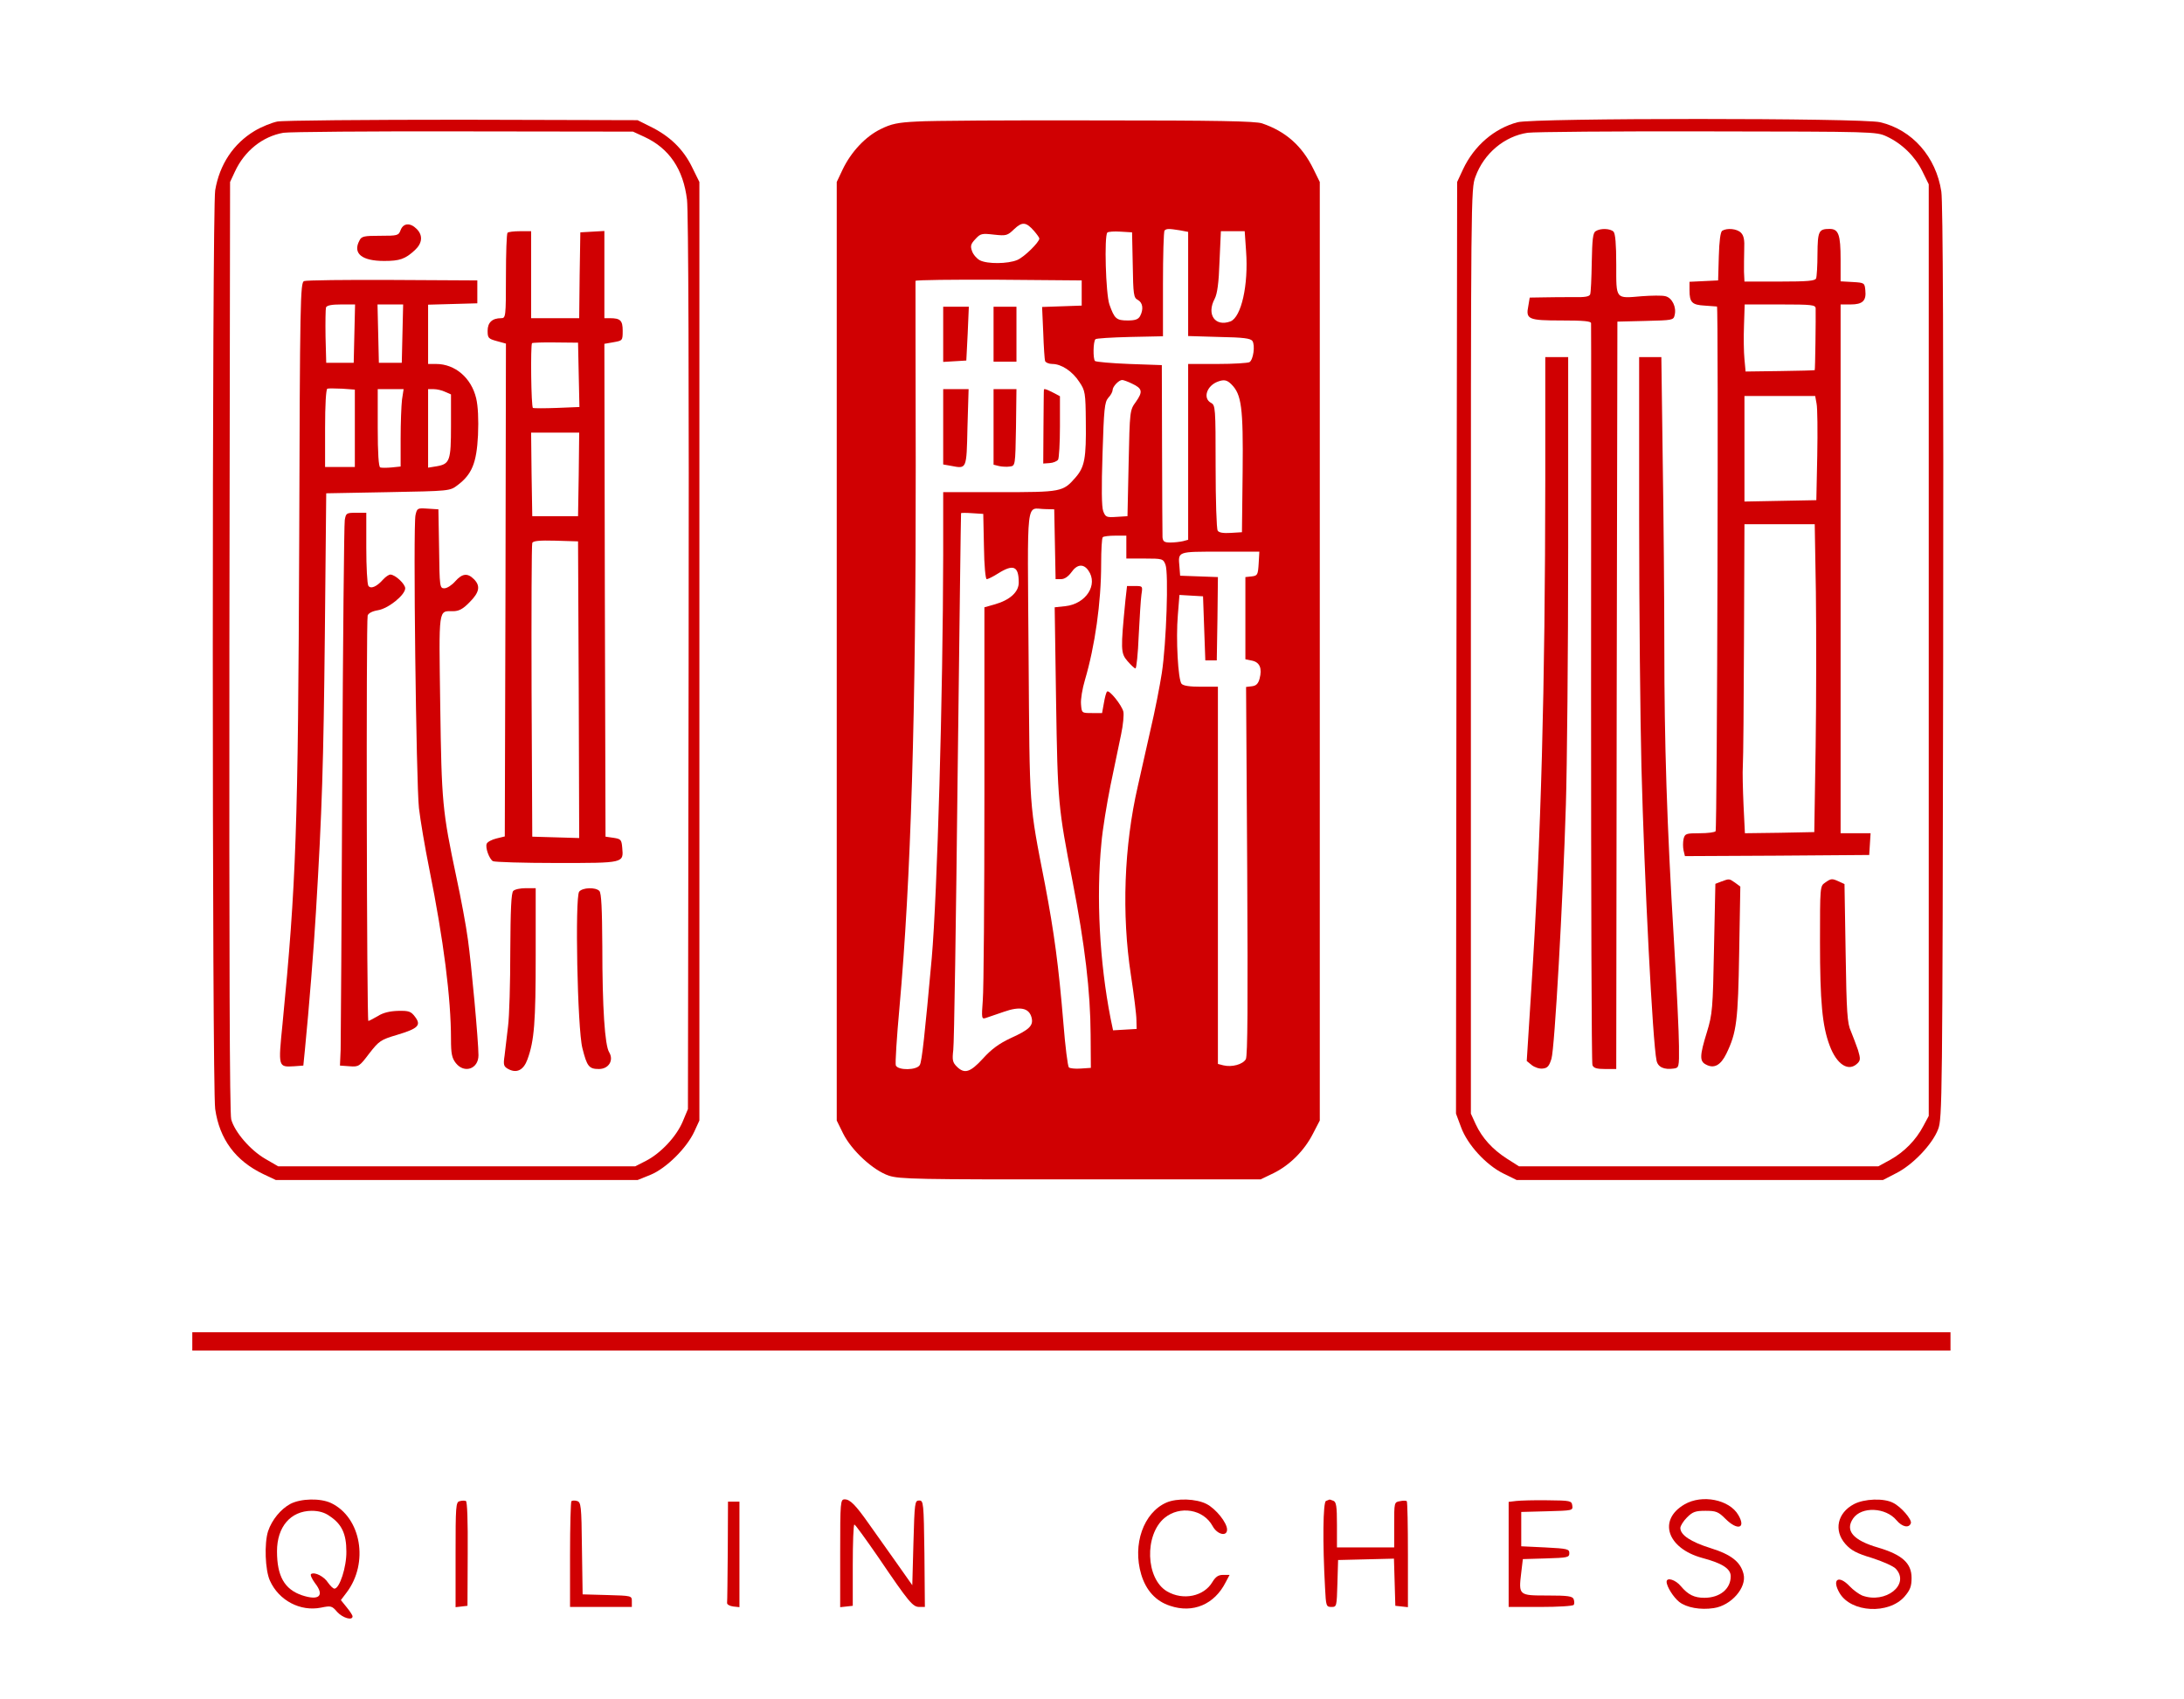
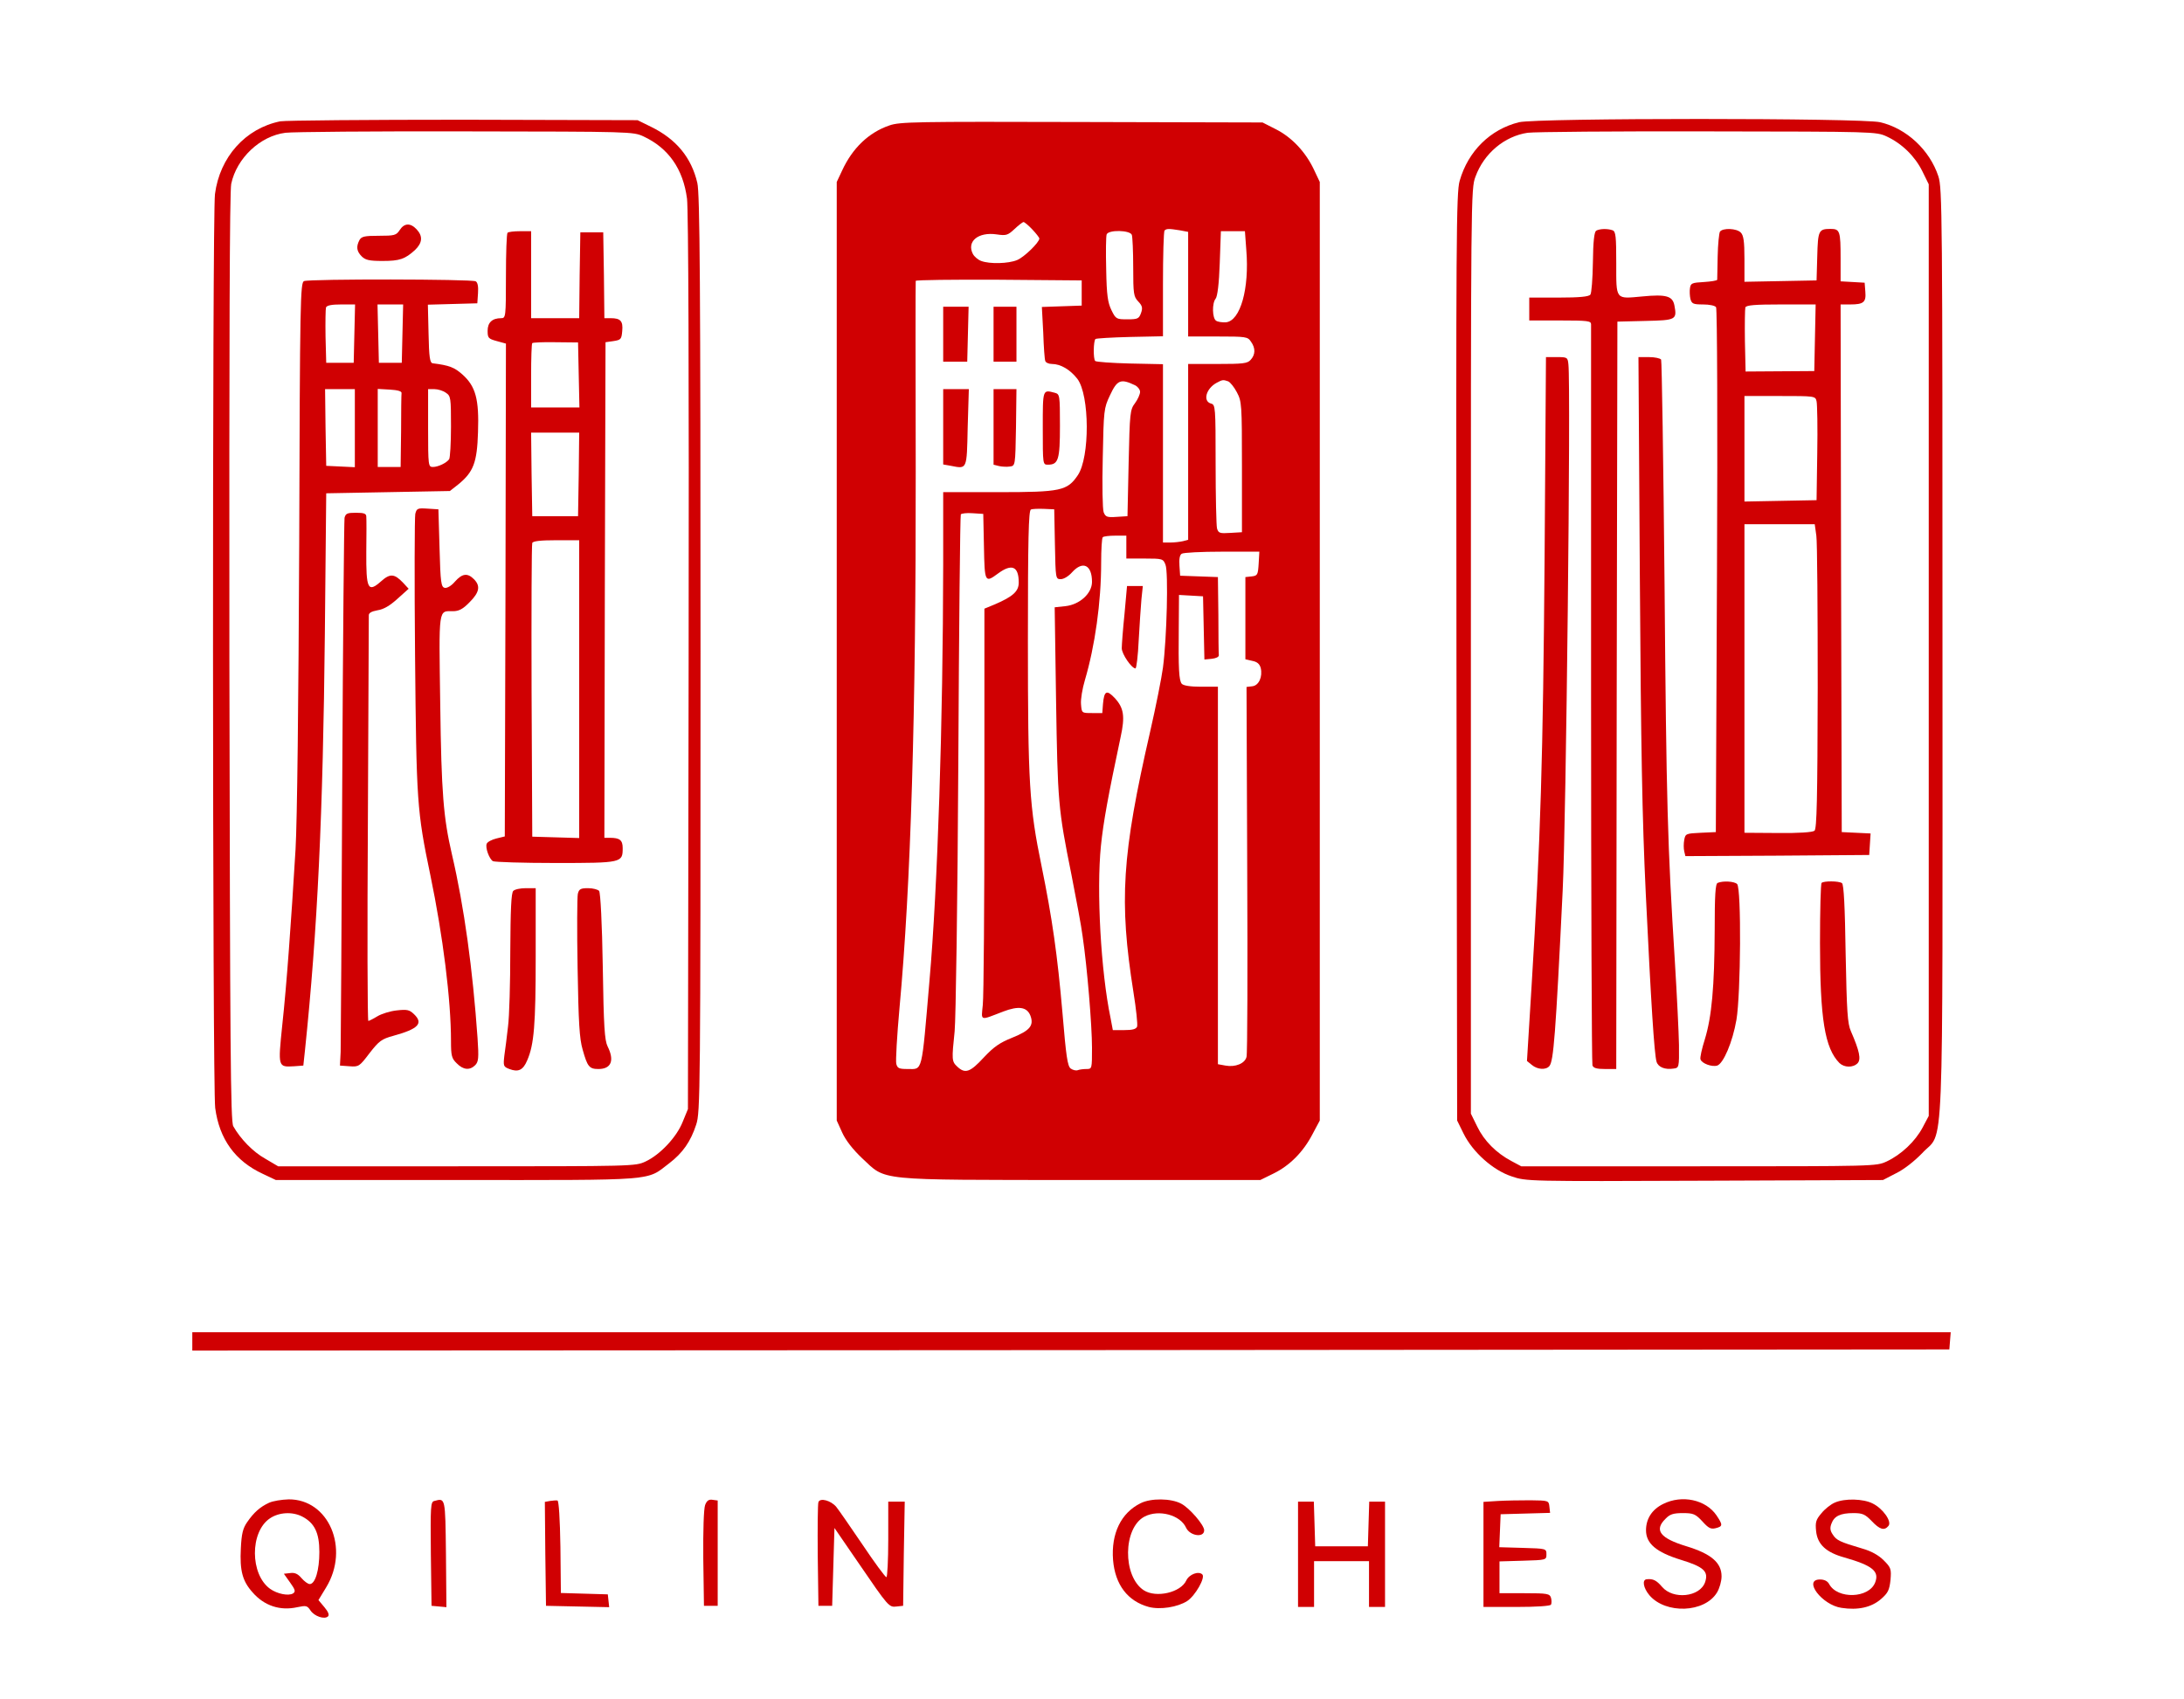
<svg xmlns="http://www.w3.org/2000/svg" version="1.0" width="954pt" height="742pt" viewBox="0 0 954 742" preserveAspectRatio="xMidYMid meet">
  <g transform="translate(0,742) scale(0.1,-0.1)" fill="#D00002" stroke="none">
-     <path d="M1211 6889 c-24 -5 -69 -23 -99 -41 -93 -56 -153 -147 -172 -259 -14 -87 -14 -3916 0 -4014 19 -132 89 -226 210 -284 l55 -26 790 0 790 0 57 23 c68 28 158 117 191 189 l22 48 0 2050 0 2050 -33 67 c-38 77 -97 134 -181 175 l-56 28 -765 2 c-421 0 -785 -3 -809 -8z m1604 -67 c108 -50 170 -141 186 -275 6 -52 9 -785 7 -2027 l-3 -1945 -23 -55 c-28 -66 -96 -138 -160 -171 l-47 -24 -780 0 -780 0 -57 33 c-65 38 -133 117 -148 172 -7 25 -9 715 -8 2067 l3 2028 21 45 c42 91 121 154 212 170 26 4 380 7 787 6 l740 -1 50 -23z" />
-     <path d="M1750 6415 c-9 -24 -13 -25 -89 -25 -71 0 -82 -2 -91 -21 -30 -56 10 -89 108 -89 68 0 92 8 135 48 32 30 35 64 7 92 -28 28 -58 26 -70 -5z" />
-     <path d="M2217 6403 c-4 -3 -7 -89 -7 -190 0 -178 -1 -183 -21 -183 -39 0 -59 -19 -59 -55 0 -31 3 -35 40 -45 l40 -11 -2 -1077 -3 -1076 -37 -9 c-20 -5 -39 -15 -42 -23 -7 -17 11 -66 27 -76 7 -4 132 -8 278 -8 297 0 293 -1 287 67 -3 35 -6 38 -38 43 l-35 5 -3 1077 -2 1076 40 7 c39 7 40 7 40 50 0 45 -10 55 -56 55 l-24 0 0 191 0 190 -52 -3 -53 -3 -3 -187 -2 -188 -105 0 -105 0 0 190 0 190 -48 0 c-27 0 -52 -3 -55 -7z m311 -621 l3 -140 -98 -4 c-54 -2 -101 -2 -105 0 -8 3 -11 275 -4 283 3 2 49 4 103 3 l98 -1 3 -141z m0 -434 l-3 -183 -100 0 -100 0 -3 183 -2 182 105 0 105 0 -2 -182z m0 -941 l2 -648 -102 3 -103 3 -3 635 c-1 349 0 641 3 648 3 9 30 12 102 10 l98 -3 3 -648z" />
-     <path d="M1328 6192 c-16 -7 -18 -80 -21 -1137 -5 -1259 -13 -1493 -73 -2109 -19 -189 -19 -188 51 -184 l40 3 7 70 c18 182 39 446 48 600 27 448 33 645 39 1215 l6 615 270 5 c269 5 270 5 303 30 63 47 84 97 90 219 3 70 0 127 -8 161 -21 89 -92 150 -175 150 l-35 0 0 130 0 129 108 3 107 3 0 50 0 50 -370 2 c-203 1 -378 -1 -387 -5z m220 -229 l-3 -128 -60 0 -60 0 -3 114 c-1 63 0 121 2 128 4 9 25 13 66 13 l61 0 -3 -127z m210 0 l-3 -128 -50 0 -50 0 -3 128 -3 127 56 0 56 0 -3 -127z m-208 -414 l0 -169 -65 0 -65 0 0 169 c0 103 4 171 10 173 5 2 35 1 65 0 l55 -4 0 -169z m206 125 c-3 -26 -6 -102 -6 -169 l0 -123 -39 -4 c-22 -2 -45 -2 -50 0 -7 2 -11 62 -11 173 l0 169 56 0 57 0 -7 -46z m189 34 l25 -11 0 -137 c0 -153 -5 -167 -63 -177 l-37 -6 0 172 0 171 25 0 c13 0 36 -5 50 -12z" />
-     <path d="M1815 5170 c-11 -49 3 -1172 15 -1280 6 -52 26 -171 45 -265 63 -313 95 -566 95 -745 0 -63 4 -82 21 -104 37 -47 99 -26 99 34 0 60 -31 399 -46 505 -8 61 -31 183 -50 271 -62 293 -65 327 -71 753 -6 432 -9 411 56 411 25 0 43 9 72 39 43 43 49 71 19 101 -28 28 -51 25 -82 -10 -14 -16 -35 -30 -47 -30 -20 0 -21 6 -23 173 l-3 172 -47 3 c-45 3 -46 2 -53 -28z" />
-     <path d="M1506 5148 c-3 -18 -8 -530 -11 -1138 -3 -608 -6 -1136 -7 -1175 l-3 -70 42 -3 c40 -3 43 -1 86 56 43 55 50 60 121 81 93 28 107 42 79 79 -18 24 -27 27 -74 26 -36 -1 -66 -8 -89 -23 -19 -11 -38 -21 -41 -21 -7 0 -10 1747 -3 1771 3 10 20 19 44 23 46 7 120 67 120 96 0 19 -44 60 -65 60 -6 0 -20 -9 -31 -21 -29 -33 -55 -43 -65 -28 -5 8 -9 83 -9 167 l0 152 -45 0 c-42 0 -44 -2 -49 -32z" />
-     <path d="M2242 3528 c-9 -9 -12 -82 -13 -262 0 -138 -4 -287 -10 -331 -5 -44 -12 -101 -15 -127 -6 -40 -4 -47 16 -58 37 -20 67 -5 84 42 30 82 36 163 36 455 l0 293 -43 0 c-24 0 -48 -5 -55 -12z" />
-     <path d="M2530 3525 c-19 -23 -8 -599 14 -684 20 -80 29 -91 72 -91 43 0 66 38 45 73 -19 30 -30 194 -30 463 -1 165 -4 233 -13 242 -17 17 -73 15 -88 -3z" />
-     <path d="M4004 6889 c-82 -4 -111 -10 -157 -33 -66 -32 -129 -99 -166 -176 l-26 -55 0 -2050 0 -2050 28 -57 c37 -74 131 -161 200 -184 46 -15 126 -17 838 -16 l786 0 56 27 c71 35 134 98 172 172 l30 58 0 2050 0 2050 -27 55 c-50 103 -122 166 -225 201 -29 10 -199 13 -723 13 -377 1 -730 -1 -786 -5z m513 -478 c12 -14 23 -29 23 -33 0 -16 -67 -82 -97 -94 -41 -17 -130 -18 -163 -1 -13 7 -29 25 -34 40 -8 22 -6 31 15 53 22 24 28 25 81 19 54 -6 59 -4 88 24 35 33 52 32 87 -8z m636 3 l37 -7 0 -228 0 -227 135 -4 c107 -2 138 -6 146 -18 12 -19 4 -81 -13 -92 -7 -4 -70 -8 -140 -8 l-128 0 0 -384 0 -384 -22 -6 c-13 -3 -38 -6 -55 -6 -27 0 -33 4 -35 23 0 12 -2 186 -2 387 l-1 365 -142 5 c-78 3 -145 9 -150 13 -9 10 -8 85 2 95 3 4 71 8 151 10 l144 3 0 228 c0 125 3 231 7 234 8 8 17 9 66 1z m-205 -151 c2 -130 4 -144 22 -153 22 -12 26 -41 10 -71 -8 -14 -21 -19 -54 -19 -50 0 -58 8 -80 70 -16 47 -23 299 -9 314 4 4 30 6 58 4 l50 -3 3 -142z m495 60 c11 -149 -21 -288 -68 -307 -67 -25 -106 30 -69 99 11 21 18 69 21 163 l6 132 52 0 52 0 6 -87z m-718 -183 l0 -55 -86 -3 -87 -3 5 -112 c2 -62 6 -118 8 -124 3 -7 17 -13 32 -13 39 0 88 -32 118 -79 25 -37 27 -47 28 -173 2 -160 -5 -198 -45 -244 -55 -63 -61 -64 -333 -64 l-245 0 0 -277 c-1 -602 -26 -1484 -50 -1758 -30 -331 -43 -452 -52 -467 -12 -24 -96 -25 -105 -2 -3 9 4 122 16 253 50 557 72 1285 71 2371 -1 437 -1 798 -1 803 1 4 164 6 364 5 l362 -3 0 -55z m220 -396 c45 -21 48 -35 17 -79 -27 -37 -27 -38 -32 -269 l-5 -231 -48 -3 c-44 -3 -48 -1 -58 25 -7 19 -8 100 -3 251 6 196 9 225 25 244 11 11 19 27 19 34 0 15 27 44 42 44 5 0 25 -7 43 -16z m434 -3 c44 -44 52 -100 49 -382 l-3 -264 -49 -3 c-32 -2 -52 1 -57 10 -5 7 -9 133 -9 280 0 257 -1 268 -20 278 -37 20 -19 75 30 93 27 10 40 7 59 -12z m-771 -698 l3 -153 24 0 c15 0 31 11 45 30 25 36 53 38 74 8 44 -62 -10 -146 -100 -156 l-47 -5 6 -406 c7 -447 9 -467 72 -791 54 -278 78 -481 79 -670 l1 -145 -44 -3 c-24 -2 -48 1 -52 5 -5 5 -16 92 -24 194 -21 252 -40 393 -80 604 -71 365 -67 314 -72 1002 -5 710 -13 640 72 639 l40 -1 3 -152z m-310 -10 c1 -86 7 -143 12 -143 6 0 28 11 50 25 67 42 90 32 90 -40 0 -41 -38 -76 -104 -95 l-46 -13 0 -816 c0 -449 -3 -854 -7 -900 -6 -80 -5 -84 13 -78 10 3 46 16 79 27 71 25 110 17 121 -25 9 -35 -9 -53 -91 -90 -51 -24 -84 -48 -121 -89 -56 -61 -81 -69 -115 -35 -18 18 -20 29 -15 72 4 29 12 567 19 1197 8 630 14 1146 15 1148 1 2 23 2 50 0 l47 -3 3 -142z m622 -3 l0 -50 80 0 c78 0 81 -1 91 -27 14 -36 4 -343 -16 -473 -8 -52 -30 -167 -51 -255 -20 -88 -44 -196 -54 -240 -60 -261 -71 -558 -30 -825 13 -85 24 -173 24 -195 l1 -40 -52 -3 -51 -3 -11 53 c-48 246 -63 528 -40 764 5 60 24 174 40 254 17 80 37 179 46 221 9 42 13 87 10 100 -7 29 -62 97 -71 88 -4 -3 -10 -26 -14 -50 l-8 -44 -44 0 c-45 0 -45 0 -48 39 -2 21 6 68 17 105 44 149 71 339 71 507 0 61 3 114 7 117 3 4 28 7 55 7 l48 0 0 -50z m578 -72 c-3 -49 -5 -53 -30 -56 l-28 -3 0 -180 0 -179 29 -6 c34 -7 45 -34 33 -79 -6 -22 -15 -31 -34 -33 l-25 -3 5 -802 c3 -579 2 -809 -6 -824 -13 -23 -61 -36 -98 -27 l-24 6 0 824 0 824 -74 0 c-49 0 -77 4 -85 13 -15 19 -25 196 -16 300 l7 88 51 -3 52 -3 5 -140 5 -140 25 0 25 0 3 182 2 182 -82 3 -83 3 -3 39 c-6 68 -11 66 178 66 l171 0 -3 -52z" />
-     <path d="M4120 5959 l0 -120 51 3 50 3 6 118 5 117 -56 0 -56 0 0 -121z" />
+     <path d="M1224 6890 c-152 -31 -264 -156 -285 -318 -12 -95 -11 -3898 1 -3992 18 -136 87 -232 208 -288 l57 -27 790 0 c884 0 826 -5 928 73 59 45 94 95 118 169 18 54 19 130 19 2057 0 1629 -3 2011 -14 2057 -26 111 -92 191 -202 245 l-59 29 -760 2 c-418 0 -778 -3 -801 -7z m1587 -66 c109 -51 173 -142 190 -272 6 -51 9 -743 7 -2027 l-3 -1950 -23 -56 c-26 -66 -98 -143 -162 -173 -45 -21 -51 -21 -825 -21 l-780 0 -56 33 c-54 30 -109 87 -140 142 -12 21 -14 332 -17 2045 -1 1401 1 2036 8 2072 24 112 126 209 237 223 32 4 387 7 788 6 723 -1 730 -1 776 -22z" />
+     <path d="M1746 6415 c-15 -23 -23 -25 -91 -25 -63 0 -76 -3 -85 -19 -15 -29 -12 -49 10 -71 16 -16 33 -20 91 -20 75 0 98 8 142 48 32 31 35 60 7 90 -27 29 -54 28 -74 -3z" />
+     <path d="M2217 6403 c-4 -3 -7 -89 -7 -190 0 -178 -1 -183 -21 -183 -39 0 -59 -19 -59 -55 0 -31 3 -35 40 -45 l40 -11 -2 -1077 -3 -1076 -37 -9 c-20 -5 -39 -15 -42 -23 -7 -17 11 -66 27 -76 7 -4 130 -8 274 -8 290 0 293 1 293 65 0 35 -13 45 -56 45 l-24 0 2 1083 3 1082 35 5 c32 5 35 8 38 44 4 43 -7 56 -50 56 l-28 0 -2 188 -3 187 -50 0 -50 0 -3 -187 -2 -188 -105 0 -105 0 0 190 0 190 -48 0 c-27 0 -52 -3 -55 -7z m311 -621 l3 -142 -106 0 -105 0 0 138 c0 76 2 141 5 143 2 3 48 5 102 4 l98 -1 3 -142z m0 -434 l-3 -183 -100 0 -100 0 -3 183 -2 182 105 0 105 0 -2 -182z m2 -938 l0 -651 -102 3 -103 3 -3 635 c-1 349 0 641 3 648 3 8 34 12 105 12 l100 0 0 -650z" />
+     <path d="M1328 6192 c-16 -7 -18 -80 -21 -1147 -3 -695 -9 -1216 -16 -1335 -19 -316 -39 -594 -58 -768 -19 -185 -19 -184 52 -180 l40 3 7 65 c55 526 79 1036 87 1820 l6 615 270 5 270 5 37 29 c66 54 82 95 86 228 5 144 -10 200 -68 252 -35 31 -57 40 -130 49 -12 2 -16 25 -18 129 l-3 127 108 3 108 3 3 44 c2 28 -1 47 -10 52 -15 10 -725 11 -750 1z m220 -229 l-3 -128 -60 0 -60 0 -3 114 c-1 63 0 121 2 128 4 9 25 13 66 13 l61 0 -3 -127z m210 0 l-3 -128 -50 0 -50 0 -3 128 -3 127 56 0 56 0 -3 -127z m-208 -413 l0 -171 -62 3 -63 3 -3 168 -2 167 65 0 65 0 0 -170z m204 153 c-1 -7 -2 -83 -2 -168 l-2 -155 -50 0 -50 0 0 171 0 170 53 -3 c34 -2 52 -7 51 -15z m194 1 c21 -14 22 -22 22 -147 0 -73 -4 -137 -8 -143 -11 -16 -48 -34 -71 -34 -20 0 -21 5 -21 170 l0 170 28 0 c15 0 38 -7 50 -16z" />
+     <path d="M1814 5175 c-3 -14 -4 -292 -1 -618 6 -641 8 -678 67 -961 55 -265 90 -544 90 -724 0 -64 3 -76 25 -97 28 -29 57 -32 81 -8 14 15 16 30 10 118 -21 299 -58 572 -112 803 -37 160 -46 267 -51 656 -6 427 -9 406 56 406 25 0 43 9 72 39 43 43 49 71 19 101 -28 28 -51 25 -83 -11 -15 -18 -34 -29 -44 -27 -16 3 -19 21 -23 173 l-5 170 -47 3 c-44 3 -48 1 -54 -23z" />
+     <path d="M1505 5158 c-2 -13 -7 -529 -10 -1148 -3 -619 -6 -1152 -7 -1185 l-3 -60 42 -3 c40 -3 43 -1 87 57 42 54 53 62 104 76 109 30 133 54 90 95 -20 19 -30 21 -75 16 -29 -3 -67 -15 -85 -26 -18 -11 -36 -20 -39 -20 -4 0 -5 395 -2 878 2 482 4 884 4 893 -1 11 11 18 38 23 27 4 54 20 87 50 l49 44 -24 26 c-38 40 -57 42 -97 6 -57 -50 -65 -34 -64 129 1 75 1 144 0 154 0 13 -9 17 -45 17 -38 0 -45 -3 -50 -22z" />
+     <path d="M2242 3528 c-9 -9 -12 -82 -13 -262 0 -138 -4 -287 -10 -331 -5 -44 -12 -101 -16 -127 -5 -45 -4 -48 22 -58 39 -15 60 -5 78 38 30 69 37 155 37 454 l0 298 -43 0 c-24 0 -48 -5 -55 -12z" />
+     <path d="M2524 3515 c-3 -14 -4 -159 -1 -322 4 -240 8 -310 22 -358 21 -75 29 -85 69 -85 56 0 71 37 40 99 -13 27 -17 85 -21 349 -3 187 -10 322 -16 330 -5 6 -27 12 -48 12 -33 0 -40 -4 -45 -25z" />
+     <path d="M6635 6886 c-125 -31 -222 -126 -259 -256 -15 -50 -16 -254 -14 -2080 l3 -2025 28 -57 c40 -81 128 -160 210 -187 64 -22 71 -22 843 -19 l779 3 58 30 c35 17 80 53 113 87 98 107 89 -111 89 2193 0 1922 -1 2023 -18 2075 -38 115 -139 209 -254 236 -80 19 -1502 19 -1578 0z m1606 -62 c67 -31 124 -87 156 -152 l28 -57 0 -2035 0 -2035 -27 -51 c-32 -60 -93 -118 -157 -148 -46 -21 -50 -21 -821 -21 l-775 0 -43 23 c-66 35 -119 88 -149 150 l-28 57 0 2020 c0 1988 0 2021 20 2073 37 102 127 177 228 192 29 4 383 7 787 6 728 -1 735 -1 781 -22z" />
+     <path d="M6972 6412 c-8 -6 -13 -46 -14 -138 -1 -71 -6 -135 -11 -141 -7 -9 -47 -13 -138 -13 l-129 0 0 -50 0 -50 135 0 c122 0 135 -2 135 -17 0 -10 0 -739 0 -1619 0 -881 3 -1609 6 -1618 4 -12 19 -16 55 -16 l49 0 2 1633 3 1632 122 3 c134 3 139 5 127 68 -8 41 -36 49 -140 39 -119 -11 -114 -17 -114 145 0 116 -2 139 -16 144 -22 8 -57 7 -72 -2z" />
+     <path d="M7513 6408 c-4 -7 -9 -56 -10 -108 -1 -52 -2 -98 -2 -102 -1 -4 -27 -8 -58 -10 -52 -3 -58 -5 -61 -27 -2 -12 -1 -34 2 -47 6 -21 12 -24 55 -24 28 0 52 -5 57 -12 5 -8 7 -511 4 -1153 l-5 -1140 -66 -3 c-64 -3 -67 -4 -72 -31 -3 -15 -3 -38 0 -50 l5 -21 402 2 401 3 3 47 3 47 -63 3 -63 3 -3 1153 -2 1152 42 0 c59 0 70 10 66 56 l-3 39 -52 3 -53 3 0 99 c0 121 -3 130 -44 130 -52 0 -55 -7 -58 -120 l-3 -105 -157 -3 -158 -3 0 100 c0 77 -4 103 -16 115 -18 19 -79 21 -91 4z m415 -463 l-3 -146 -150 -1 -150 -1 -3 133 c-1 74 0 140 2 147 4 10 42 13 156 13 l151 0 -3 -145z m7 -278 c3 -12 5 -115 3 -227 l-3 -205 -157 -3 -158 -3 0 231 0 230 155 0 c152 0 155 0 160 -23z m-1 -587 c4 -27 6 -326 6 -664 -1 -486 -4 -617 -14 -625 -8 -7 -70 -11 -159 -10 l-147 1 0 674 0 674 154 0 153 0 7 -50z" />
+     <path d="M6747 4983 c-7 -880 -17 -1220 -57 -1873 l-20 -325 21 -17 c25 -21 62 -23 77 -5 18 22 27 130 58 767 15 297 36 2203 25 2298 -3 31 -5 32 -50 32 l-48 0 -6 -877z" />
+     <path d="M7163 4903 c5 -756 10 -1049 26 -1388 23 -478 37 -699 47 -733 7 -24 37 -36 75 -30 23 3 24 5 23 103 -1 55 -9 219 -18 365 -32 512 -37 683 -45 1646 -5 535 -12 977 -15 983 -4 6 -28 11 -53 11 l-46 0 6 -957z" />
+     <path d="M7503 3563 c-10 -3 -13 -55 -13 -206 -1 -249 -13 -379 -43 -477 -13 -41 -22 -81 -19 -88 6 -18 50 -34 73 -27 27 9 67 102 84 200 19 112 22 574 3 593 -12 12 -62 15 -85 5z" />
+     <path d="M7957 3563 c-4 -3 -7 -122 -7 -263 0 -332 21 -459 85 -524 21 -20 59 -21 79 -1 16 17 9 53 -29 140 -15 34 -18 85 -23 340 -3 203 -8 302 -16 307 -14 10 -80 10 -89 1z" />
+     <path d="M3885 6872 c-91 -31 -162 -100 -207 -198 l-23 -49 0 -2050 0 -2050 24 -53 c15 -33 46 -73 86 -111 109 -101 48 -95 955 -96 l785 0 57 28 c72 35 131 95 171 172 l32 60 0 2050 0 2050 -26 55 c-36 76 -96 140 -165 175 l-59 30 -790 2 c-730 2 -794 1 -840 -15z m624 -454 c17 -18 31 -36 31 -40 0 -17 -67 -82 -97 -94 -38 -16 -120 -18 -157 -4 -14 5 -30 19 -36 30 -29 55 23 98 104 86 41 -6 48 -4 77 23 18 17 36 31 40 31 4 0 22 -15 38 -32z m644 -4 l37 -7 0 -228 0 -229 129 0 c123 0 131 -1 145 -22 21 -29 20 -57 -1 -80 -14 -16 -33 -18 -145 -18 l-128 0 0 -384 0 -384 -22 -6 c-13 -3 -38 -6 -55 -6 l-33 0 0 389 0 390 -144 3 c-80 2 -148 7 -152 11 -9 9 -8 86 1 96 4 3 71 7 151 9 l144 3 0 228 c0 125 3 231 7 234 8 8 17 9 66 1z m-209 -20 c3 -9 6 -72 6 -142 0 -116 2 -128 22 -149 18 -19 20 -28 12 -51 -9 -24 -14 -27 -59 -27 -48 0 -51 1 -70 40 -16 33 -21 64 -23 178 -2 76 -1 145 2 153 8 21 102 19 110 -2z m500 -66 c14 -169 -26 -310 -89 -316 -17 -1 -36 2 -43 7 -17 11 -18 77 -2 96 8 10 15 66 18 155 l5 140 52 0 53 0 6 -82z m-719 -188 l0 -55 -87 -3 -87 -3 6 -112 c2 -62 6 -118 9 -124 2 -7 15 -13 29 -13 38 0 80 -25 111 -65 54 -71 55 -343 2 -421 -46 -68 -74 -74 -346 -74 l-242 0 0 -317 c-1 -688 -24 -1410 -60 -1818 -35 -409 -29 -385 -95 -385 -38 0 -45 3 -50 23 -3 12 3 121 14 242 50 542 72 1286 71 2345 -1 454 -1 828 0 833 0 4 163 6 363 5 l362 -3 0 -55z m233 -403 c12 -6 22 -19 22 -29 0 -10 -10 -33 -22 -49 -22 -29 -23 -42 -28 -262 l-5 -232 -48 -3 c-41 -3 -48 0 -56 20 -5 13 -7 120 -4 238 4 208 5 217 31 272 32 69 47 75 110 45z m407 17 c9 -4 26 -25 38 -48 21 -40 22 -51 22 -326 l0 -285 -51 -3 c-46 -3 -52 -1 -58 20 -3 13 -6 139 -6 281 0 250 -1 259 -20 264 -37 10 -22 66 25 91 24 13 28 14 50 6z m-757 -711 c3 -152 3 -153 26 -153 13 0 34 13 49 30 47 52 87 32 87 -42 0 -50 -53 -99 -116 -106 l-47 -5 6 -406 c7 -443 9 -474 67 -761 21 -107 44 -229 49 -270 20 -135 41 -391 41 -487 0 -92 0 -93 -24 -93 -13 0 -30 -2 -38 -5 -7 -3 -21 0 -31 7 -14 11 -20 52 -36 243 -22 254 -45 414 -91 640 -54 262 -60 361 -60 987 0 444 3 567 13 572 6 3 32 4 57 3 l45 -2 3 -152z m-310 -10 c3 -158 4 -161 62 -118 60 44 90 31 90 -40 0 -38 -25 -61 -104 -95 l-46 -19 0 -834 c0 -459 -3 -862 -7 -897 -7 -72 -15 -69 89 -29 68 26 104 20 119 -18 16 -43 -2 -65 -79 -96 -55 -22 -81 -40 -125 -87 -59 -64 -81 -72 -115 -40 -25 23 -25 30 -12 155 5 50 13 576 16 1170 3 594 8 1084 11 1088 3 4 26 7 51 5 l47 -3 3 -142z m622 -3 l0 -50 80 0 c78 0 81 -1 91 -27 13 -32 6 -319 -11 -449 -6 -45 -31 -171 -56 -280 -124 -541 -136 -740 -73 -1138 12 -74 19 -142 16 -151 -5 -11 -20 -15 -56 -15 l-50 0 -10 53 c-42 201 -62 554 -42 752 11 106 31 216 86 475 20 91 14 128 -26 171 -35 37 -46 31 -51 -26 l-3 -40 -45 0 c-45 0 -45 0 -48 39 -2 21 6 68 17 105 44 149 71 340 71 512 0 58 3 109 7 112 3 4 28 7 55 7 l48 0 0 -50z m578 -72 c-3 -49 -5 -53 -30 -56 l-28 -3 0 -180 0 -179 30 -7 c21 -4 32 -13 37 -31 9 -38 -8 -77 -37 -80 l-25 -3 3 -796 c2 -438 1 -807 -3 -820 -7 -29 -49 -46 -92 -38 l-33 6 0 824 0 825 -74 0 c-47 0 -77 5 -84 13 -12 15 -15 63 -13 245 l1 143 53 -3 52 -3 3 -138 3 -138 32 3 c18 2 32 8 31 16 -1 6 -2 86 -2 177 l-2 164 -82 3 -83 3 -3 44 c-2 28 1 47 10 52 7 5 86 9 176 9 l163 0 -3 -52z" />
+     <path d="M4120 5960 l0 -120 53 0 52 0 3 120 3 120 -55 0 -56 0 0 -120z" />
    <path d="M4340 5960 l0 -120 50 0 50 0 0 120 0 120 -50 0 -50 0 0 -120z" />
-     <path d="M4120 5555 l0 -164 34 -6 c69 -13 68 -18 72 168 l5 167 -56 0 -55 0 0 -165z" />
+     <path d="M4120 5555 l0 -164 34 -6 c71 -14 69 -18 73 168 l5 167 -56 0 -56 0 0 -165z" />
    <path d="M4340 5555 l0 -165 24 -6 c13 -3 35 -4 47 -2 24 3 24 3 27 171 l2 167 -50 0 -50 0 0 -165z" />
-     <path d="M4560 5718 c-1 -2 -1 -75 -2 -163 l-1 -160 28 2 c16 1 32 8 37 15 4 7 8 73 8 145 l0 132 -30 16 c-28 14 -39 18 -40 13z" />
-     <path d="M4916 4798 c-21 -216 -21 -231 9 -266 15 -17 30 -32 35 -32 4 0 11 64 14 143 4 78 9 159 12 180 6 37 5 37 -29 37 l-34 0 -7 -62z" />
-     <path d="M6629 6886 c-102 -27 -190 -103 -238 -205 l-26 -56 -3 -2035 -2 -2035 22 -59 c28 -77 110 -166 186 -203 l57 -28 800 0 800 0 58 30 c72 36 158 126 183 192 18 46 19 122 22 2038 2 1353 -1 2012 -8 2058 -23 152 -127 270 -267 303 -80 19 -1514 19 -1584 0z m1612 -62 c67 -31 124 -87 156 -152 l28 -57 0 -2035 0 -2035 -23 -43 c-33 -63 -84 -114 -144 -148 l-53 -29 -785 0 -785 0 -52 33 c-64 41 -109 91 -137 151 l-21 46 0 2020 c0 1988 0 2021 20 2073 37 102 127 177 228 192 29 4 383 7 787 6 728 -1 735 -1 781 -22z" />
-     <path d="M6970 6410 c-12 -7 -15 -36 -17 -136 -1 -70 -4 -133 -7 -140 -4 -10 -24 -13 -73 -12 -37 0 -96 0 -129 -1 l-62 -1 -6 -36 c-12 -59 -1 -64 145 -64 96 0 129 -3 129 -12 1 -7 0 -736 0 -1619 0 -883 2 -1613 6 -1622 5 -13 19 -17 55 -17 l49 0 2 1633 3 1632 122 3 c118 3 123 3 128 25 9 35 -11 76 -40 83 -15 4 -61 3 -103 0 -117 -10 -112 -16 -112 138 0 89 -4 136 -12 144 -14 14 -57 16 -78 2z" />
-     <path d="M7523 6412 c-8 -5 -13 -44 -15 -112 l-3 -105 -62 -3 -63 -3 0 -37 c0 -53 11 -64 66 -67 27 -2 51 -4 54 -4 7 -1 1 -2281 -6 -2292 -3 -5 -34 -9 -69 -9 -61 0 -65 -2 -71 -25 -3 -14 -3 -36 0 -50 l6 -25 403 2 402 3 3 48 3 47 -65 0 -66 0 0 1155 0 1155 44 0 c52 0 69 16 64 62 -3 32 -4 33 -55 36 l-53 3 0 95 c0 109 -9 134 -48 134 -48 0 -52 -10 -53 -109 0 -51 -3 -99 -6 -107 -4 -11 -36 -14 -159 -14 l-154 0 -2 43 c0 23 0 67 1 98 2 41 -2 60 -14 72 -17 18 -61 22 -82 9z m408 -339 c1 -43 -2 -268 -4 -270 -1 -1 -70 -3 -152 -4 l-150 -2 -5 54 c-3 30 -4 96 -2 147 l3 92 155 0 c140 0 154 -2 155 -17z m4 -416 c4 -18 5 -121 3 -228 l-4 -194 -157 -3 -157 -3 0 231 0 230 155 0 154 0 6 -33z m-3 -824 c2 -164 2 -467 -1 -673 l-6 -375 -151 -3 -152 -2 -6 122 c-3 68 -5 146 -3 173 2 28 4 276 5 553 l2 502 153 0 154 0 5 -297z" />
-     <path d="M6750 5323 c-1 -918 -18 -1552 -61 -2223 l-20 -315 22 -18 c13 -10 34 -17 48 -15 21 2 28 11 38 43 14 46 50 684 63 1110 5 160 10 665 10 1123 l0 832 -50 0 -50 0 0 -537z" />
-     <path d="M7160 5148 c0 -392 5 -877 10 -1078 13 -499 49 -1204 66 -1283 6 -29 33 -41 75 -35 23 3 24 6 23 98 0 52 -10 259 -22 460 -31 511 -42 865 -42 1285 0 199 -3 565 -7 813 l-6 452 -49 0 -48 0 0 -712z" />
-     <path d="M7519 3569 l-26 -10 -6 -282 c-5 -265 -7 -287 -31 -366 -32 -103 -32 -127 -5 -141 36 -20 65 -4 90 47 45 93 51 143 56 444 l5 286 -23 17 c-26 18 -25 18 -60 5z" />
-     <path d="M7972 3564 c-22 -15 -22 -18 -22 -259 0 -261 10 -367 42 -452 31 -84 83 -117 122 -78 13 13 13 21 2 58 -8 23 -22 60 -31 82 -16 34 -19 82 -23 341 l-5 302 -24 11 c-31 14 -34 14 -61 -5z" />
-     <path d="M840 1560 l0 -40 3840 0 3840 0 0 40 0 40 -3840 0 -3840 0 0 -40z" />
-     <path d="M1268 850 c-42 -23 -80 -69 -97 -119 -17 -53 -13 -170 8 -216 39 -87 133 -136 223 -118 44 9 48 8 71 -19 24 -26 67 -39 67 -19 0 5 -12 23 -26 40 l-25 31 25 33 c98 129 64 328 -68 391 -47 22 -132 20 -178 -4z m172 -53 c53 -35 73 -78 73 -155 1 -68 -30 -162 -52 -162 -6 0 -18 12 -28 26 -17 27 -58 48 -74 38 -5 -3 3 -21 17 -40 43 -55 18 -78 -57 -53 -76 26 -109 83 -109 192 0 107 59 176 151 177 31 0 57 -7 79 -23z" />
-     <path d="M2008 862 c-17 -3 -18 -23 -18 -233 l0 -230 26 3 26 3 1 227 c1 145 -2 229 -8 231 -5 2 -18 2 -27 -1z" />
-     <path d="M2496 862 c-3 -3 -6 -108 -6 -234 l0 -228 135 0 135 0 0 25 c0 24 -1 24 -107 27 l-108 3 -3 201 c-2 189 -4 202 -22 207 -10 3 -21 2 -24 -1z" />
-     <path d="M3670 634 l0 -235 28 3 27 3 0 178 c0 97 3 177 7 177 4 0 50 -64 104 -142 135 -199 151 -218 180 -218 l24 0 -2 233 c-3 224 -4 232 -23 232 -19 0 -20 -8 -25 -185 l-5 -185 -74 105 c-41 58 -94 132 -117 165 -57 81 -81 105 -104 105 -19 0 -20 -8 -20 -236z" />
-     <path d="M5095 856 c-100 -44 -149 -183 -110 -314 21 -70 64 -117 126 -137 100 -34 194 6 243 103 l17 32 -29 0 c-20 0 -32 -8 -46 -31 -37 -63 -128 -82 -198 -41 -94 55 -100 247 -11 321 67 55 170 38 210 -36 20 -37 63 -47 63 -15 0 30 -49 91 -90 112 -45 23 -129 26 -175 6z" />
-     <path d="M5792 863 c-13 -5 -15 -181 -4 -380 4 -79 5 -83 28 -83 23 0 23 2 26 103 l3 102 122 3 122 3 3 -103 3 -103 28 -3 27 -3 0 229 c0 126 -2 231 -5 234 -3 3 -17 3 -30 0 -25 -4 -25 -6 -25 -103 l0 -99 -125 0 -125 0 0 99 c0 81 -3 100 -16 105 -9 3 -16 6 -17 5 -1 0 -8 -3 -15 -6z" />
-     <path d="M6623 863 l-33 -4 0 -230 0 -229 139 0 c77 0 142 4 145 9 4 5 3 16 0 25 -5 13 -25 16 -114 16 -126 0 -127 0 -115 100 l7 59 101 3 c94 3 102 4 102 23 0 18 -8 20 -105 25 l-105 5 0 75 0 75 113 3 c111 3 113 3 110 25 -3 21 -8 22 -108 23 -58 1 -120 -1 -137 -3z" />
-     <path d="M7358 848 c-117 -68 -76 -192 78 -234 87 -23 124 -47 124 -80 0 -55 -47 -94 -115 -94 -44 0 -71 13 -103 51 -23 28 -62 40 -62 19 0 -21 30 -68 55 -88 32 -25 93 -36 151 -27 76 11 145 90 130 149 -13 53 -54 85 -144 113 -86 27 -132 57 -132 88 0 9 13 30 29 46 25 25 37 29 81 29 46 0 56 -4 87 -35 53 -53 91 -42 56 17 -39 67 -158 91 -235 46z" />
-     <path d="M8098 849 c-72 -38 -89 -115 -37 -174 25 -28 49 -41 116 -61 47 -15 94 -36 104 -47 64 -69 -45 -155 -147 -117 -14 6 -39 24 -54 40 -49 52 -80 31 -44 -30 51 -85 214 -93 283 -15 25 29 31 45 31 82 0 64 -41 101 -145 132 -111 32 -147 75 -110 128 37 53 142 48 189 -8 25 -30 55 -36 63 -13 5 16 -43 72 -78 89 -40 21 -126 18 -171 -6z" />
-     <path d="M3179 645 c-1 -118 -2 -221 -3 -227 -1 -7 11 -14 27 -16 l27 -3 0 230 0 231 -25 0 -25 0 -1 -215z" />
+     <path d="M4555 5550 c0 -158 0 -160 22 -160 46 0 53 21 53 170 0 134 -1 138 -22 144 -54 14 -53 18 -53 -154z" />
+     <path d="M4912 4738 c-7 -68 -12 -135 -12 -150 0 -25 43 -88 60 -88 4 0 11 55 14 123 4 67 9 148 12 180 l6 57 -34 0 -35 0 -11 -122z" />
+     <path d="M840 1560 l0 -40 3838 2 3837 3 3 38 3 37 -3840 0 -3841 0 0 -40z" />
+     <path d="M1175 855 c-39 -18 -66 -42 -95 -84 -19 -27 -25 -51 -28 -116 -5 -96 7 -142 51 -191 51 -59 121 -82 196 -65 38 8 43 7 57 -14 17 -26 62 -41 77 -26 6 6 1 20 -16 40 l-26 31 34 56 c103 170 11 385 -164 384 -31 -1 -69 -7 -86 -15z m145 -60 c54 -28 75 -71 75 -155 0 -79 -18 -140 -42 -140 -8 0 -24 12 -36 26 -16 19 -30 25 -50 22 l-27 -3 27 -38 c23 -32 25 -40 13 -48 -20 -12 -69 -2 -100 20 -88 63 -89 249 -1 308 40 27 98 30 141 8z" />
+     <path d="M1897 863 c-16 -4 -17 -22 -15 -231 l3 -227 33 -3 32 -3 -2 233 c-3 248 -2 244 -51 231z" />
+     <path d="M2402 863 l-22 -4 2 -227 3 -227 138 -3 138 -3 -3 28 -3 28 -102 3 -103 3 -2 201 c-2 124 -7 202 -13 203 -5 1 -20 0 -33 -2z" />
+     <path d="M3080 845 c-6 -17 -9 -110 -8 -234 l3 -206 30 0 30 0 0 230 0 230 -22 3 c-17 3 -26 -4 -33 -23z" />
+     <path d="M3575 858 c-3 -7 -4 -112 -3 -233 l3 -220 30 0 30 0 5 170 5 170 103 -150 c134 -196 135 -197 169 -193 l28 3 3 228 4 227 -36 0 -36 0 0 -165 c0 -91 -4 -165 -8 -165 -5 0 -52 64 -105 143 -53 78 -104 152 -114 164 -23 28 -71 41 -78 21z" />
+     <path d="M4982 853 c-85 -42 -129 -132 -120 -248 9 -108 64 -180 156 -205 50 -13 126 -1 168 26 35 23 80 102 66 116 -16 16 -57 1 -70 -26 -24 -53 -132 -78 -186 -43 -93 61 -91 273 4 322 62 32 156 7 181 -49 17 -36 79 -45 79 -11 0 23 -64 97 -100 116 -44 24 -133 25 -178 2z" />
+     <path d="M6543 863 l-63 -4 0 -229 0 -230 144 0 c87 0 147 4 151 10 3 6 3 19 0 30 -6 18 -15 20 -116 20 l-109 0 0 70 0 69 103 3 c101 3 102 3 102 28 0 25 -1 25 -103 28 l-103 3 3 72 3 72 108 3 108 3 -3 27 c-3 27 -4 27 -83 28 -44 0 -108 -1 -142 -3z" />
+     <path d="M7265 850 c-49 -24 -75 -65 -75 -115 0 -58 45 -96 152 -129 101 -31 122 -51 106 -98 -23 -65 -140 -77 -188 -20 -24 28 -39 36 -67 33 -21 -2 -15 -38 12 -70 71 -83 241 -77 295 12 11 18 20 49 20 71 0 59 -45 98 -153 131 -115 35 -143 70 -92 120 19 20 34 25 76 25 46 0 55 -4 85 -36 27 -30 37 -35 58 -30 32 8 32 14 4 56 -47 69 -151 91 -233 50z" />
+     <path d="M8015 856 c-17 -7 -44 -28 -59 -47 -24 -28 -27 -39 -23 -78 6 -58 44 -93 124 -115 122 -35 153 -60 134 -109 -27 -70 -165 -74 -201 -7 -7 13 -21 20 -40 20 -76 0 9 -112 94 -124 72 -11 130 2 172 38 31 27 37 39 42 84 4 48 2 54 -30 86 -22 22 -54 40 -93 51 -98 29 -113 36 -129 61 -12 17 -13 30 -6 48 12 33 39 46 96 46 40 0 51 -5 80 -35 35 -37 55 -43 73 -21 16 19 -24 76 -69 98 -41 21 -122 23 -165 4z" />
+     <path d="M5670 630 l0 -230 35 0 35 0 0 100 0 100 120 0 120 0 0 -100 0 -100 35 0 35 0 0 230 0 230 -35 0 -34 0 -3 -97 -3 -98 -115 0 -115 0 -3 98 -3 97 -34 0 -35 0 0 -230z" />
  </g>
</svg>
